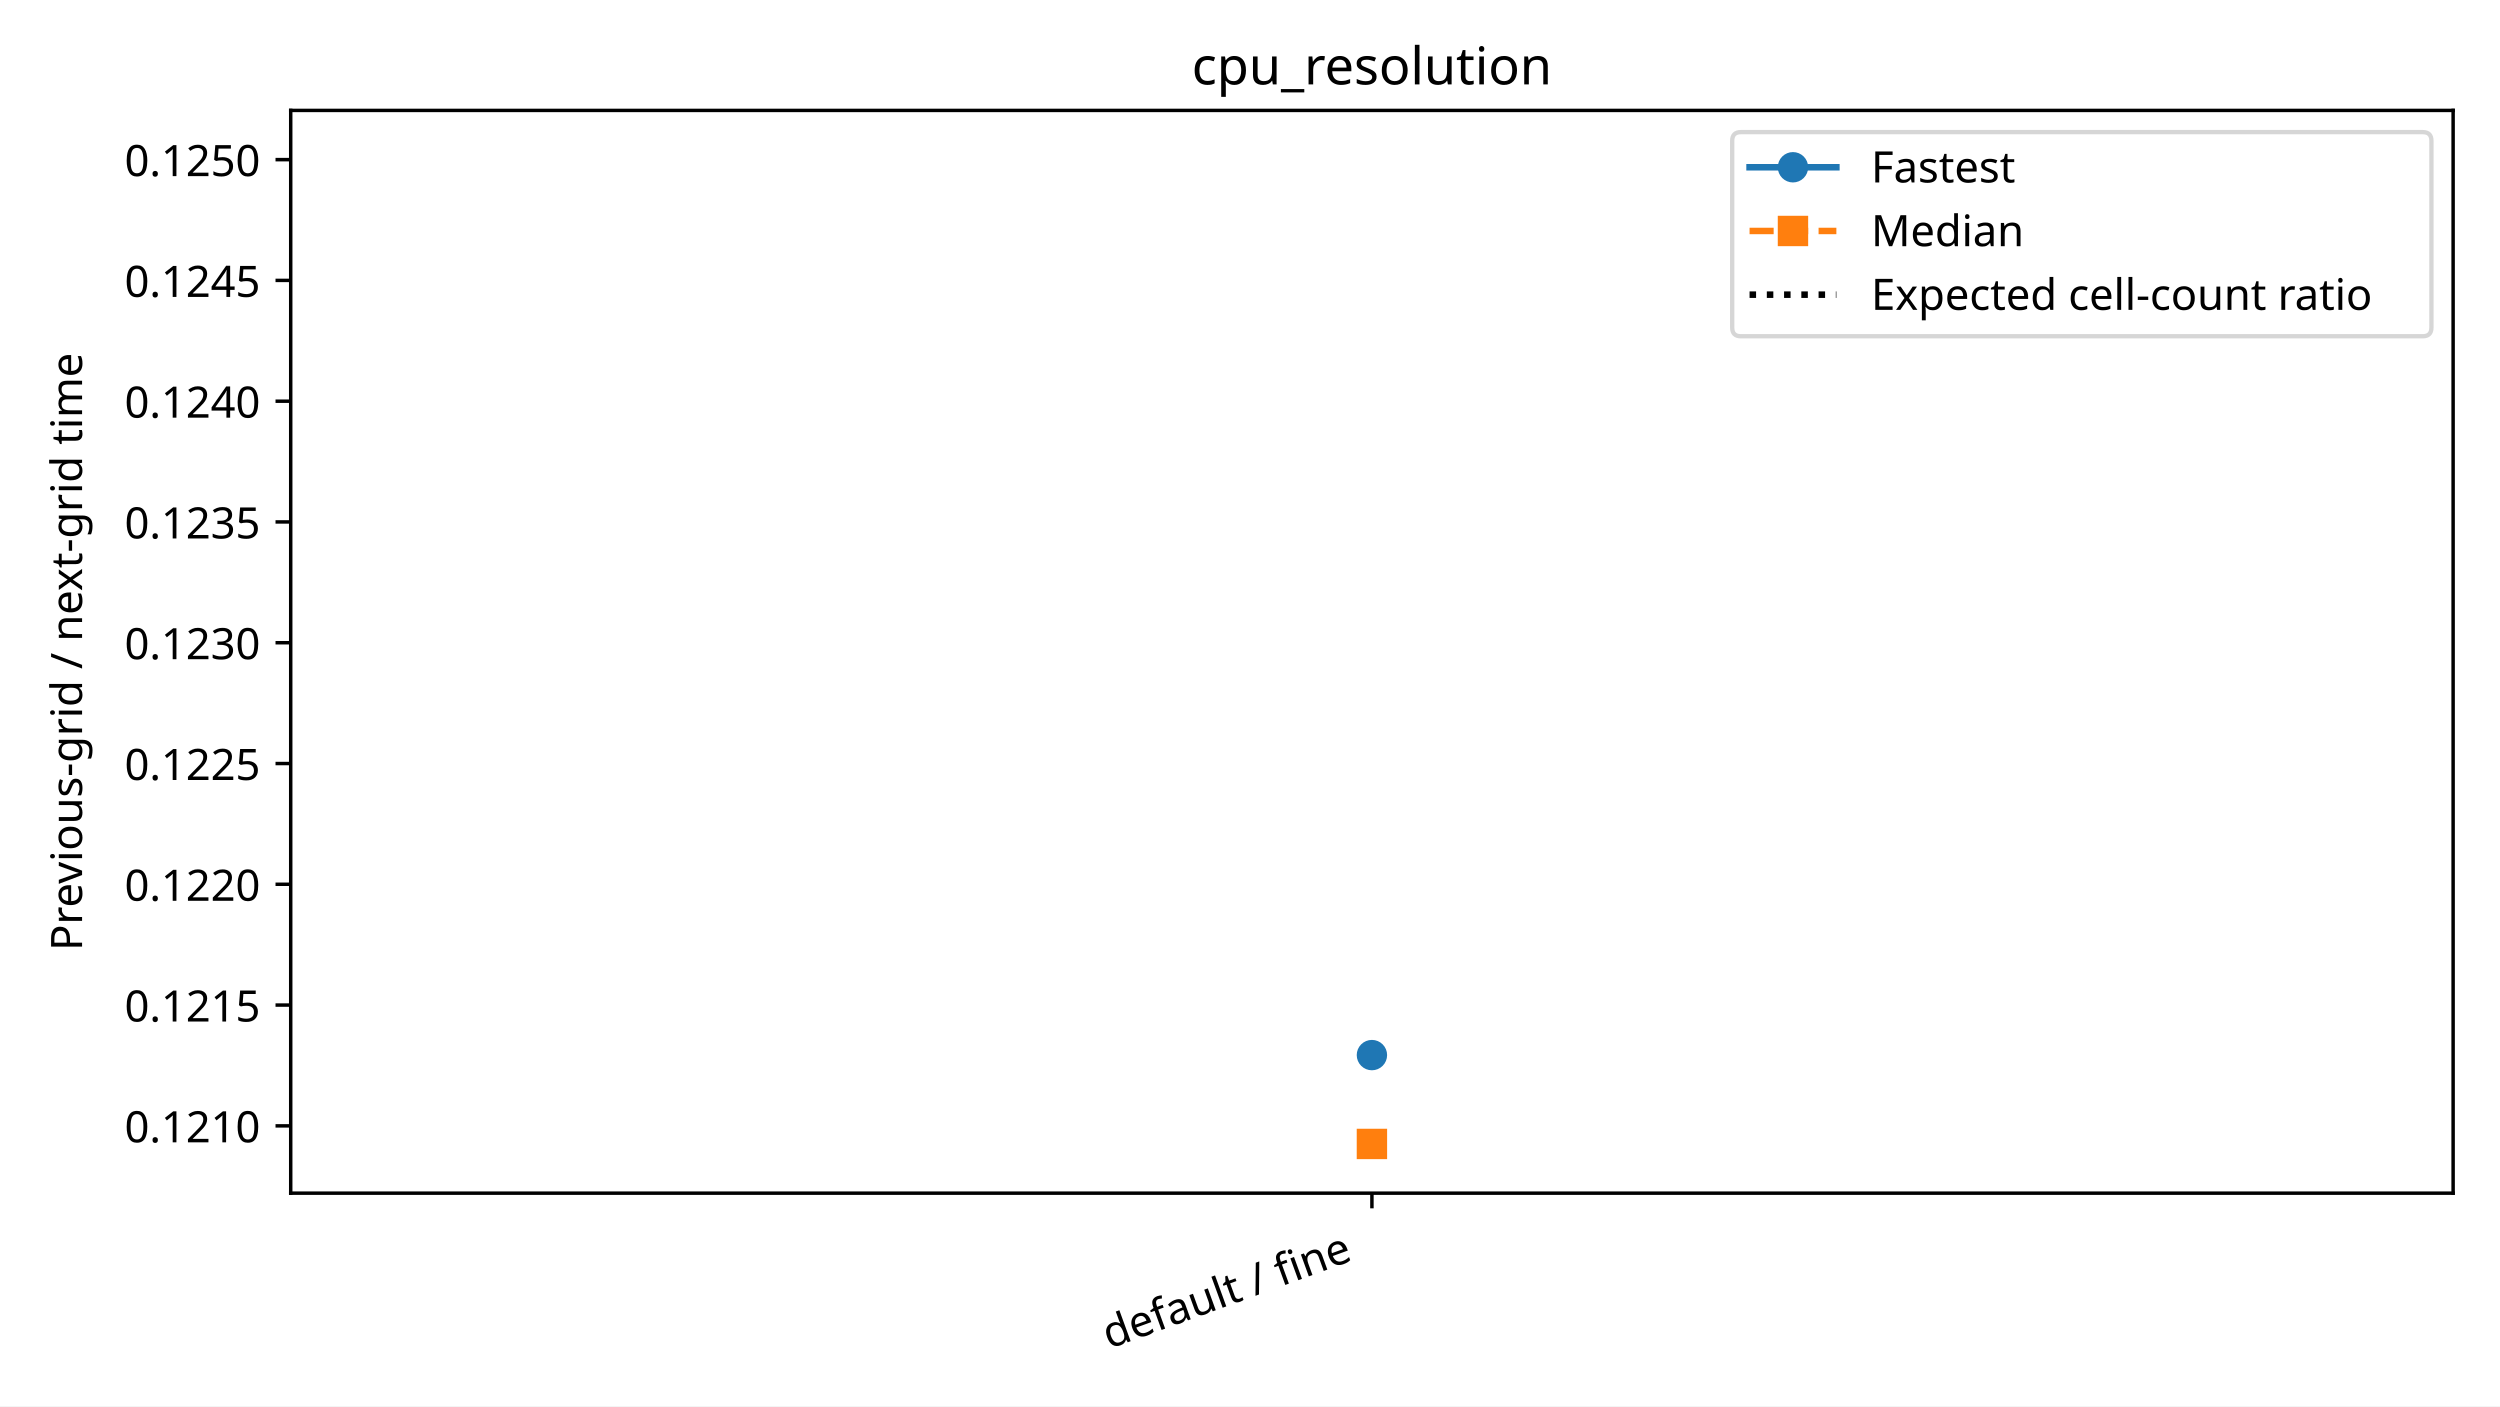
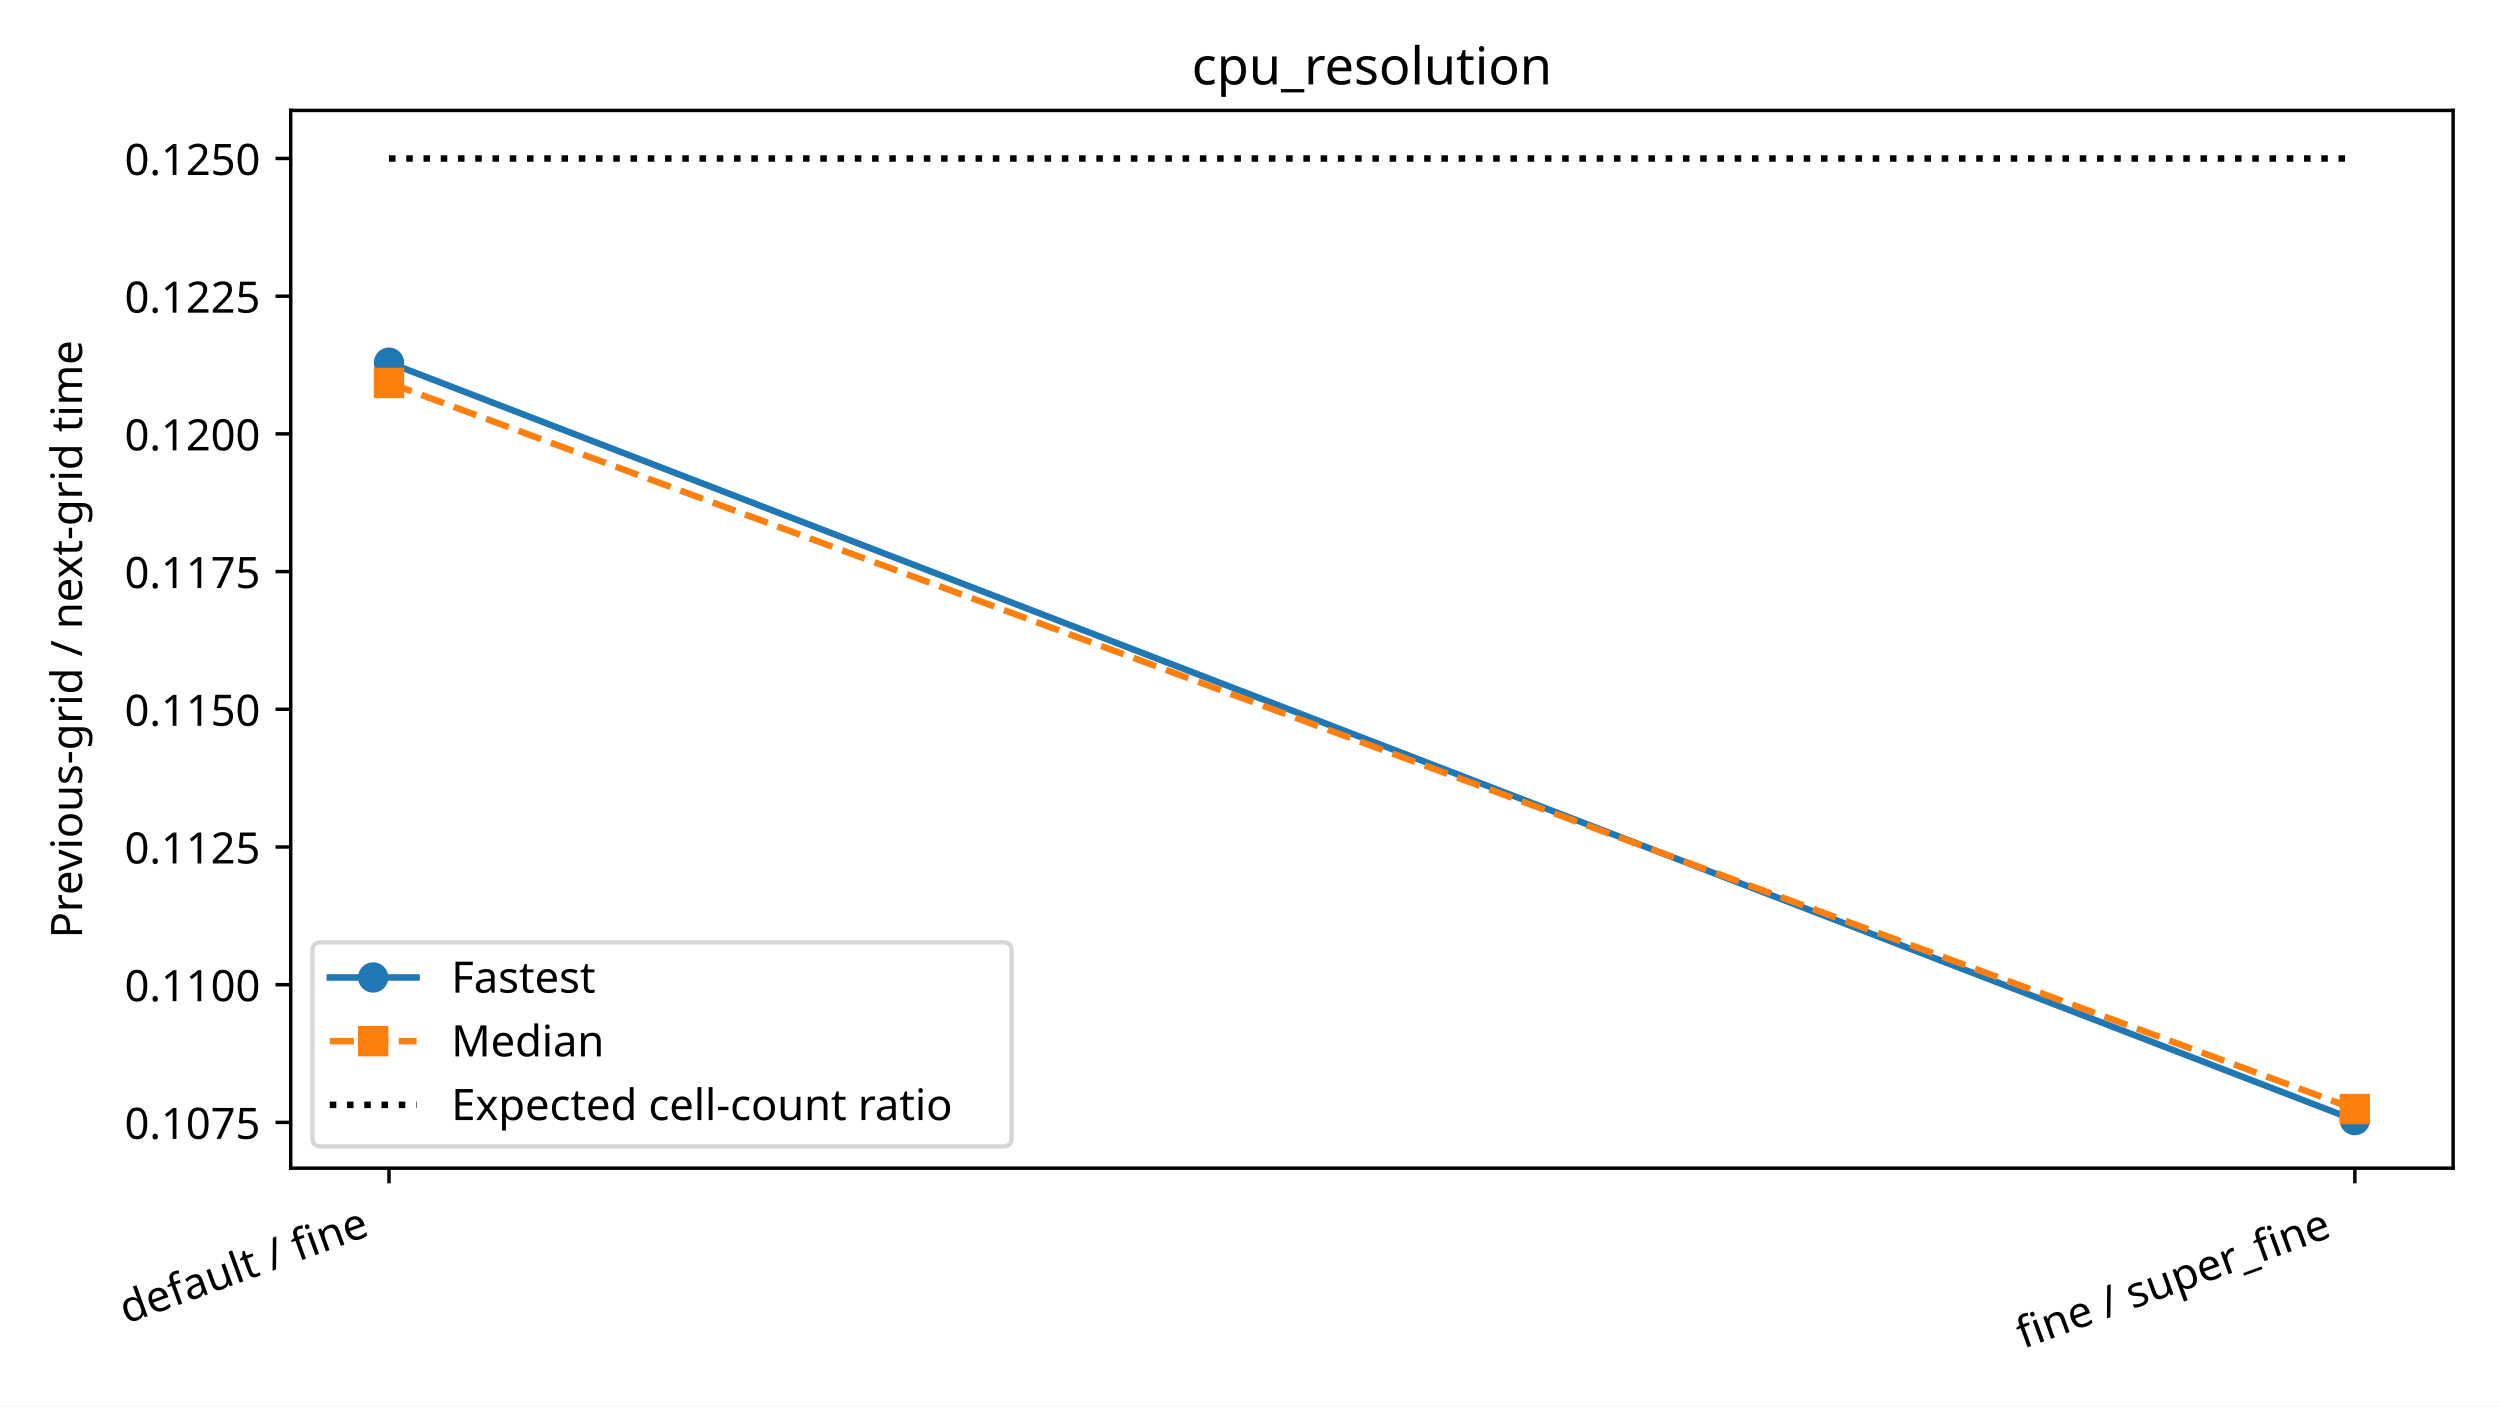
<svg xmlns="http://www.w3.org/2000/svg" xmlns:xlink="http://www.w3.org/1999/xlink" width="576pt" height="324pt" viewBox="0 0 576 324" version="1.1">
  <defs>
    <style type="text/css">*{stroke-linejoin: round; stroke-linecap: butt}</style>
  </defs>
  <g id="figure_1">
    <g id="patch_1">
      <path d="M 0 324 L 576 324 L 576 0 L 0 0 z " style="fill: #ffffff" />
    </g>
    <g id="axes_1">
      <g id="patch_2">
-         <path d="M 66.98 274.904 L 565.2 274.904 L 565.2 25.44 L 66.98 25.44 z " style="fill: #ffffff" />
+         <path d="M 66.98 269.145 L 565.2 269.145 L 565.2 25.44 L 66.98 25.44 z " style="fill: #ffffff" />
      </g>
      <g id="matplotlib.axis_1">
        <g id="xtick_1">
          <g id="line2d_1">
            <defs>
              <path id="m915a4b6a7f" d="M 0 0 L 0 3.5 " style="stroke: #000000; stroke-width: 0.8" />
            </defs>
            <g>
-               <use xlink:href="#m915a4b6a7f" x="316.09" y="274.904" style="stroke: #000000; stroke-width: 0.8" />
+               <use xlink:href="#m915a4b6a7f" x="89.626" y="269.145" style="stroke: #000000; stroke-width: 0.8" />
            </g>
          </g>
          <g id="text_1">
-             <text style="font: 10px 'sans-serif'" transform="translate(255.5203 310.8305)rotate(-20)">default / fine</text>
+             <text style="font: 10px 'sans-serif'" transform="translate(29.05665 305.0715)rotate(-20)">default / fine</text>
+           </g>
+         </g>
+         <g id="xtick_2">
+           <g id="line2d_2">
+             <g>
+               <use xlink:href="#m915a4b6a7f" x="542.554" y="269.145" style="stroke: #000000; stroke-width: 0.8" />
+             </g>
+           </g>
+           <g id="text_2">
+             <text style="font: 10px 'sans-serif'" transform="translate(466.1372 310.8046)rotate(-20)">fine / super_fine</text>
          </g>
        </g>
      </g>
      <g id="matplotlib.axis_2">
        <g id="ytick_1">
-           <g id="line2d_2">
+           <g id="line2d_3">
            <defs>
              <path id="mc665064905" d="M 0 0 L -3.5 0 " style="stroke: #000000; stroke-width: 0.8" />
            </defs>
            <g>
-               <use xlink:href="#mc665064905" x="66.98" y="259.393" style="stroke: #000000; stroke-width: 0.8" />
-             </g>
-           </g>
-           <g id="text_2">
-             <text style="font: 10px 'sans-serif'; text-anchor: end" x="59.98" y="263.193" transform="rotate(-0, 59.98, 263.1925)">0.1210</text>
+               <use xlink:href="#mc665064905" x="66.98" y="258.601" style="stroke: #000000; stroke-width: 0.8" />
+             </g>
+           </g>
+           <g id="text_3">
+             <text style="font: 10px 'sans-serif'; text-anchor: end" x="59.98" y="262.4" transform="rotate(-0, 59.98, 262.4001)">0.1075</text>
          </g>
        </g>
        <g id="ytick_2">
-           <g id="line2d_3">
-             <g>
-               <use xlink:href="#mc665064905" x="66.98" y="231.567" style="stroke: #000000; stroke-width: 0.8" />
-             </g>
-           </g>
-           <g id="text_3">
-             <text style="font: 10px 'sans-serif'; text-anchor: end" x="59.98" y="235.366" transform="rotate(-0, 59.98, 235.3658)">0.1215</text>
+           <g id="line2d_4">
+             <g>
+               <use xlink:href="#mc665064905" x="66.98" y="226.875" style="stroke: #000000; stroke-width: 0.8" />
+             </g>
+           </g>
+           <g id="text_4">
+             <text style="font: 10px 'sans-serif'; text-anchor: end" x="59.98" y="230.674" transform="rotate(-0, 59.98, 230.6739)">0.1100</text>
          </g>
        </g>
        <g id="ytick_3">
-           <g id="line2d_4">
-             <g>
-               <use xlink:href="#mc665064905" x="66.98" y="203.74" style="stroke: #000000; stroke-width: 0.8" />
-             </g>
-           </g>
-           <g id="text_4">
-             <text style="font: 10px 'sans-serif'; text-anchor: end" x="59.98" y="207.539" transform="rotate(-0, 59.98, 207.539)">0.1220</text>
+           <g id="line2d_5">
+             <g>
+               <use xlink:href="#mc665064905" x="66.98" y="195.149" style="stroke: #000000; stroke-width: 0.8" />
+             </g>
+           </g>
+           <g id="text_5">
+             <text style="font: 10px 'sans-serif'; text-anchor: end" x="59.98" y="198.948" transform="rotate(-0, 59.98, 198.9477)">0.1125</text>
          </g>
        </g>
        <g id="ytick_4">
-           <g id="line2d_5">
-             <g>
-               <use xlink:href="#mc665064905" x="66.98" y="175.913" style="stroke: #000000; stroke-width: 0.8" />
-             </g>
-           </g>
-           <g id="text_5">
-             <text style="font: 10px 'sans-serif'; text-anchor: end" x="59.98" y="179.712" transform="rotate(-0, 59.98, 179.7123)">0.1225</text>
+           <g id="line2d_6">
+             <g>
+               <use xlink:href="#mc665064905" x="66.98" y="163.422" style="stroke: #000000; stroke-width: 0.8" />
+             </g>
+           </g>
+           <g id="text_6">
+             <text style="font: 10px 'sans-serif'; text-anchor: end" x="59.98" y="167.222" transform="rotate(-0, 59.98, 167.2215)">0.1150</text>
          </g>
        </g>
        <g id="ytick_5">
-           <g id="line2d_6">
-             <g>
-               <use xlink:href="#mc665064905" x="66.98" y="148.086" style="stroke: #000000; stroke-width: 0.8" />
-             </g>
-           </g>
-           <g id="text_6">
-             <text style="font: 10px 'sans-serif'; text-anchor: end" x="59.98" y="151.885" transform="rotate(-0, 59.98, 151.8855)">0.1230</text>
+           <g id="line2d_7">
+             <g>
+               <use xlink:href="#mc665064905" x="66.98" y="131.696" style="stroke: #000000; stroke-width: 0.8" />
+             </g>
+           </g>
+           <g id="text_7">
+             <text style="font: 10px 'sans-serif'; text-anchor: end" x="59.98" y="135.495" transform="rotate(-0, 59.98, 135.4953)">0.1175</text>
          </g>
        </g>
        <g id="ytick_6">
-           <g id="line2d_7">
-             <g>
-               <use xlink:href="#mc665064905" x="66.98" y="120.26" style="stroke: #000000; stroke-width: 0.8" />
-             </g>
-           </g>
-           <g id="text_7">
-             <text style="font: 10px 'sans-serif'; text-anchor: end" x="59.98" y="124.059" transform="rotate(-0, 59.98, 124.0587)">0.1235</text>
+           <g id="line2d_8">
+             <g>
+               <use xlink:href="#mc665064905" x="66.98" y="99.97" style="stroke: #000000; stroke-width: 0.8" />
+             </g>
+           </g>
+           <g id="text_8">
+             <text style="font: 10px 'sans-serif'; text-anchor: end" x="59.98" y="103.769" transform="rotate(-0, 59.98, 103.7691)">0.1200</text>
          </g>
        </g>
        <g id="ytick_7">
-           <g id="line2d_8">
-             <g>
-               <use xlink:href="#mc665064905" x="66.98" y="92.433" style="stroke: #000000; stroke-width: 0.8" />
-             </g>
-           </g>
-           <g id="text_8">
-             <text style="font: 10px 'sans-serif'; text-anchor: end" x="59.98" y="96.232" transform="rotate(-0, 59.98, 96.23198)">0.1240</text>
+           <g id="line2d_9">
+             <g>
+               <use xlink:href="#mc665064905" x="66.98" y="68.244" style="stroke: #000000; stroke-width: 0.8" />
+             </g>
+           </g>
+           <g id="text_9">
+             <text style="font: 10px 'sans-serif'; text-anchor: end" x="59.98" y="72.043" transform="rotate(-0, 59.98, 72.04291)">0.1225</text>
          </g>
        </g>
        <g id="ytick_8">
-           <g id="line2d_9">
-             <g>
-               <use xlink:href="#mc665064905" x="66.98" y="64.606" style="stroke: #000000; stroke-width: 0.8" />
-             </g>
-           </g>
-           <g id="text_9">
-             <text style="font: 10px 'sans-serif'; text-anchor: end" x="59.98" y="68.405" transform="rotate(-0, 59.98, 68.40523)">0.1245</text>
-           </g>
-         </g>
-         <g id="ytick_9">
          <g id="line2d_10">
            <g>
-               <use xlink:href="#mc665064905" x="66.98" y="36.779" style="stroke: #000000; stroke-width: 0.8" />
+               <use xlink:href="#mc665064905" x="66.98" y="36.517" style="stroke: #000000; stroke-width: 0.8" />
            </g>
          </g>
          <g id="text_10">
-             <text style="font: 10px 'sans-serif'; text-anchor: end" x="59.98" y="40.578" transform="rotate(-0, 59.98, 40.57847)">0.1250</text>
+             <text style="font: 10px 'sans-serif'; text-anchor: end" x="59.98" y="40.317" transform="rotate(-0, 59.98, 40.3167)">0.1250</text>
          </g>
        </g>
        <g id="text_11">
-           <text style="font: 10px 'sans-serif'; text-anchor: middle" x="18.91" y="150.172" transform="rotate(-90, 18.90969, 150.1718)">Previous-grid / next-grid time</text>
+           <text style="font: 10px 'sans-serif'; text-anchor: middle" x="18.91" y="147.292" transform="rotate(-90, 18.90969, 147.2923)">Previous-grid / next-grid time</text>
        </g>
      </g>
      <g id="line2d_11">
-         <path d="M 316.09 243.093 " clip-path="url(#p9f85c2b4dd)" style="fill: none; stroke: #1f77b4; stroke-width: 1.5; stroke-linecap: square" />
+         <path d="M 89.626 83.562 L 542.554 258.067 " clip-path="url(#p49dda71d3c)" style="fill: none; stroke: #1f77b4; stroke-width: 1.5; stroke-linecap: square" />
        <defs>
          <path id="mfb15104b4f" d="M 0 3 C 0.796 3 1.559 2.684 2.121 2.121 C 2.684 1.559 3 0.796 3 0 C 3 -0.796 2.684 -1.559 2.121 -2.121 C 1.559 -2.684 0.796 -3 0 -3 C -0.796 -3 -1.559 -2.684 -2.121 -2.121 C -2.684 -1.559 -3 -0.796 -3 0 C -3 0.796 -2.684 1.559 -2.121 2.121 C -1.559 2.684 -0.796 3 0 3 z " style="stroke: #1f77b4" />
        </defs>
-         <g clip-path="url(#p9f85c2b4dd)">
-           <use xlink:href="#mfb15104b4f" x="316.09" y="243.093" style="fill: #1f77b4; stroke: #1f77b4" />
+         <g clip-path="url(#p49dda71d3c)">
+           <use xlink:href="#mfb15104b4f" x="89.626" y="83.562" style="fill: #1f77b4; stroke: #1f77b4" />
+           <use xlink:href="#mfb15104b4f" x="542.554" y="258.067" style="fill: #1f77b4; stroke: #1f77b4" />
        </g>
      </g>
      <g id="line2d_12">
-         <path d="M 316.09 263.564 " clip-path="url(#p9f85c2b4dd)" style="fill: none; stroke-dasharray: 5.55,2.4; stroke-dashoffset: 0; stroke: #ff7f0e; stroke-width: 1.5" />
+         <path d="M 89.626 88.231 L 542.554 255.523 " clip-path="url(#p49dda71d3c)" style="fill: none; stroke-dasharray: 5.55,2.4; stroke-dashoffset: 0; stroke: #ff7f0e; stroke-width: 1.5" />
        <defs>
          <path id="m5a906554f0" d="M -3 3 L 3 3 L 3 -3 L -3 -3 z " style="stroke: #ff7f0e; stroke-linejoin: miter" />
        </defs>
-         <g clip-path="url(#p9f85c2b4dd)">
-           <use xlink:href="#m5a906554f0" x="316.09" y="263.564" style="fill: #ff7f0e; stroke: #ff7f0e; stroke-linejoin: miter" />
+         <g clip-path="url(#p49dda71d3c)">
+           <use xlink:href="#m5a906554f0" x="89.626" y="88.231" style="fill: #ff7f0e; stroke: #ff7f0e; stroke-linejoin: miter" />
+           <use xlink:href="#m5a906554f0" x="542.554" y="255.523" style="fill: #ff7f0e; stroke: #ff7f0e; stroke-linejoin: miter" />
        </g>
      </g>
      <g id="line2d_13">
-         <path d="M 316.09 36.779 " clip-path="url(#p9f85c2b4dd)" style="fill: none; stroke-dasharray: 1.5,2.475; stroke-dashoffset: 0; stroke: #000000; stroke-width: 1.5" />
+         <path d="M 89.626 36.517 L 542.554 36.517 " clip-path="url(#p49dda71d3c)" style="fill: none; stroke-dasharray: 1.5,2.475; stroke-dashoffset: 0; stroke: #000000; stroke-width: 1.5" />
      </g>
      <g id="patch_3">
-         <path d="M 66.98 274.904 L 66.98 25.44 " style="fill: none; stroke: #000000; stroke-width: 0.8; stroke-linejoin: miter; stroke-linecap: square" />
+         <path d="M 66.98 269.145 L 66.98 25.44 " style="fill: none; stroke: #000000; stroke-width: 0.8; stroke-linejoin: miter; stroke-linecap: square" />
      </g>
      <g id="patch_4">
-         <path d="M 565.2 274.904 L 565.2 25.44 " style="fill: none; stroke: #000000; stroke-width: 0.8; stroke-linejoin: miter; stroke-linecap: square" />
+         <path d="M 565.2 269.145 L 565.2 25.44 " style="fill: none; stroke: #000000; stroke-width: 0.8; stroke-linejoin: miter; stroke-linecap: square" />
      </g>
      <g id="patch_5">
-         <path d="M 66.98 274.904 L 565.2 274.904 " style="fill: none; stroke: #000000; stroke-width: 0.8; stroke-linejoin: miter; stroke-linecap: square" />
+         <path d="M 66.98 269.145 L 565.2 269.145 " style="fill: none; stroke: #000000; stroke-width: 0.8; stroke-linejoin: miter; stroke-linecap: square" />
      </g>
      <g id="patch_6">
        <path d="M 66.98 25.44 L 565.2 25.44 " style="fill: none; stroke: #000000; stroke-width: 0.8; stroke-linejoin: miter; stroke-linecap: square" />
      </g>
      <g id="text_12">
        <text style="font: 12px 'sans-serif'; text-anchor: middle" x="316.09" y="19.44" transform="rotate(-0, 316.09, 19.44)">cpu_resolution</text>
      </g>
      <g id="legend_1">
        <g id="patch_7">
-           <path d="M 401.1 77.474 L 558.2 77.474 Q 560.2 77.474 560.2 75.474 L 560.2 32.44 Q 560.2 30.44 558.2 30.44 L 401.1 30.44 Q 399.1 30.44 399.1 32.44 L 399.1 75.474 Q 399.1 77.474 401.1 77.474 z " style="fill: #ffffff; opacity: 0.8; stroke: #cccccc; stroke-linejoin: miter" />
+           <path d="M 73.98 264.145 L 231.08 264.145 Q 233.08 264.145 233.08 262.145 L 233.08 219.11 Q 233.08 217.11 231.08 217.11 L 73.98 217.11 Q 71.98 217.11 71.98 219.11 L 71.98 262.145 Q 71.98 264.145 73.98 264.145 z " style="fill: #ffffff; opacity: 0.8; stroke: #cccccc; stroke-linejoin: miter" />
        </g>
        <g id="line2d_14">
-           <path d="M 403.1 38.538 L 413.1 38.538 L 423.1 38.538 " style="fill: none; stroke: #1f77b4; stroke-width: 1.5; stroke-linecap: square" />
+           <path d="M 75.98 225.209 L 85.98 225.209 L 95.98 225.209 " style="fill: none; stroke: #1f77b4; stroke-width: 1.5; stroke-linecap: square" />
          <g>
-             <use xlink:href="#mfb15104b4f" x="413.1" y="38.538" style="fill: #1f77b4; stroke: #1f77b4" />
+             <use xlink:href="#mfb15104b4f" x="85.98" y="225.209" style="fill: #1f77b4; stroke: #1f77b4" />
          </g>
        </g>
        <g id="text_13">
-           <text style="font: 10px 'sans-serif'; text-anchor: start" x="431.1" y="42.038" transform="rotate(-0, 431.1, 42.03844)">Fastest</text>
+           <text style="font: 10px 'sans-serif'; text-anchor: start" x="103.98" y="228.709" transform="rotate(-0, 103.98, 228.7087)">Fastest</text>
        </g>
        <g id="line2d_15">
-           <path d="M 403.1 53.217 L 413.1 53.217 L 423.1 53.217 " style="fill: none; stroke-dasharray: 5.55,2.4; stroke-dashoffset: 0; stroke: #ff7f0e; stroke-width: 1.5" />
+           <path d="M 75.98 239.887 L 85.98 239.887 L 95.98 239.887 " style="fill: none; stroke-dasharray: 5.55,2.4; stroke-dashoffset: 0; stroke: #ff7f0e; stroke-width: 1.5" />
          <g>
-             <use xlink:href="#m5a906554f0" x="413.1" y="53.217" style="fill: #ff7f0e; stroke: #ff7f0e; stroke-linejoin: miter" />
+             <use xlink:href="#m5a906554f0" x="85.98" y="239.887" style="fill: #ff7f0e; stroke: #ff7f0e; stroke-linejoin: miter" />
          </g>
        </g>
        <g id="text_14">
-           <text style="font: 10px 'sans-serif'; text-anchor: start" x="431.1" y="56.717" transform="rotate(-0, 431.1, 56.71656)">Median</text>
+           <text style="font: 10px 'sans-serif'; text-anchor: start" x="103.98" y="243.387" transform="rotate(-0, 103.98, 243.3868)">Median</text>
        </g>
        <g id="line2d_16">
-           <path d="M 403.1 67.895 L 413.1 67.895 L 423.1 67.895 " style="fill: none; stroke-dasharray: 1.5,2.475; stroke-dashoffset: 0; stroke: #000000; stroke-width: 1.5" />
+           <path d="M 75.98 254.565 L 85.98 254.565 L 95.98 254.565 " style="fill: none; stroke-dasharray: 1.5,2.475; stroke-dashoffset: 0; stroke: #000000; stroke-width: 1.5" />
        </g>
        <g id="text_15">
-           <text style="font: 10px 'sans-serif'; text-anchor: start" x="431.1" y="71.395" transform="rotate(-0, 431.1, 71.39469)">Expected cell-count ratio</text>
+           <text style="font: 10px 'sans-serif'; text-anchor: start" x="103.98" y="258.065" transform="rotate(-0, 103.98, 258.0649)">Expected cell-count ratio</text>
        </g>
      </g>
    </g>
  </g>
  <defs>
-     <clipPath id="p9f85c2b4dd">
-       <rect x="66.98" y="25.44" width="498.22" height="249.464" />
+     <clipPath id="p49dda71d3c">
+       <rect x="66.98" y="25.44" width="498.22" height="243.705" />
    </clipPath>
  </defs>
</svg>
